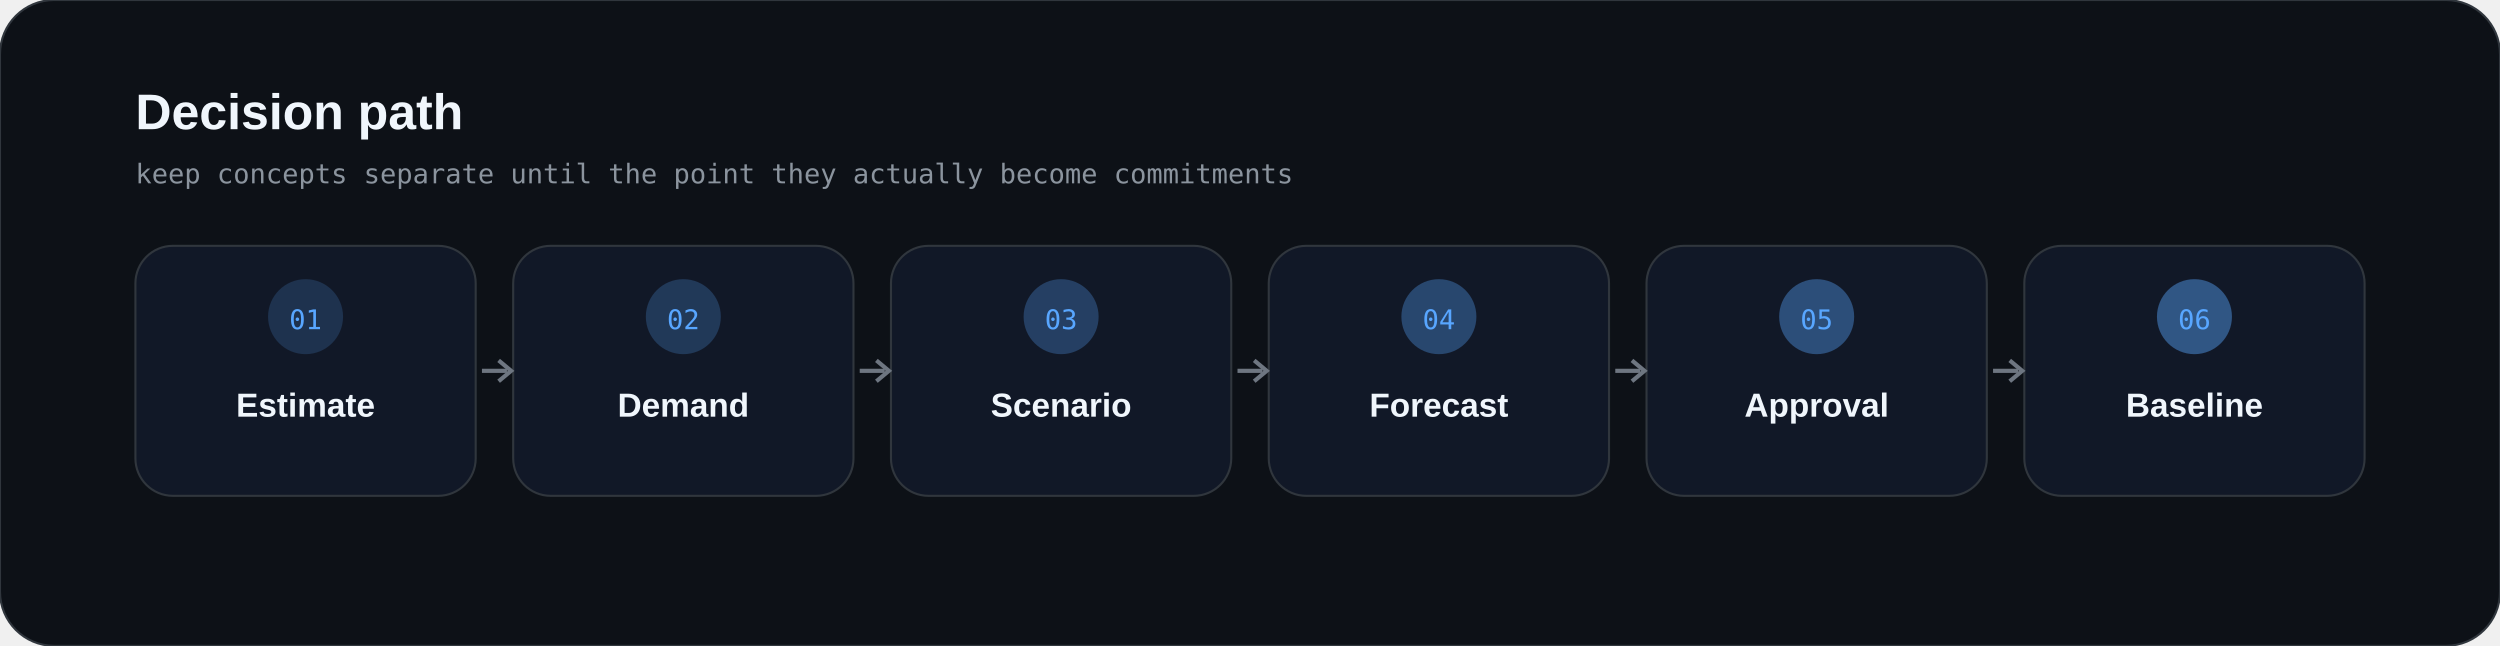
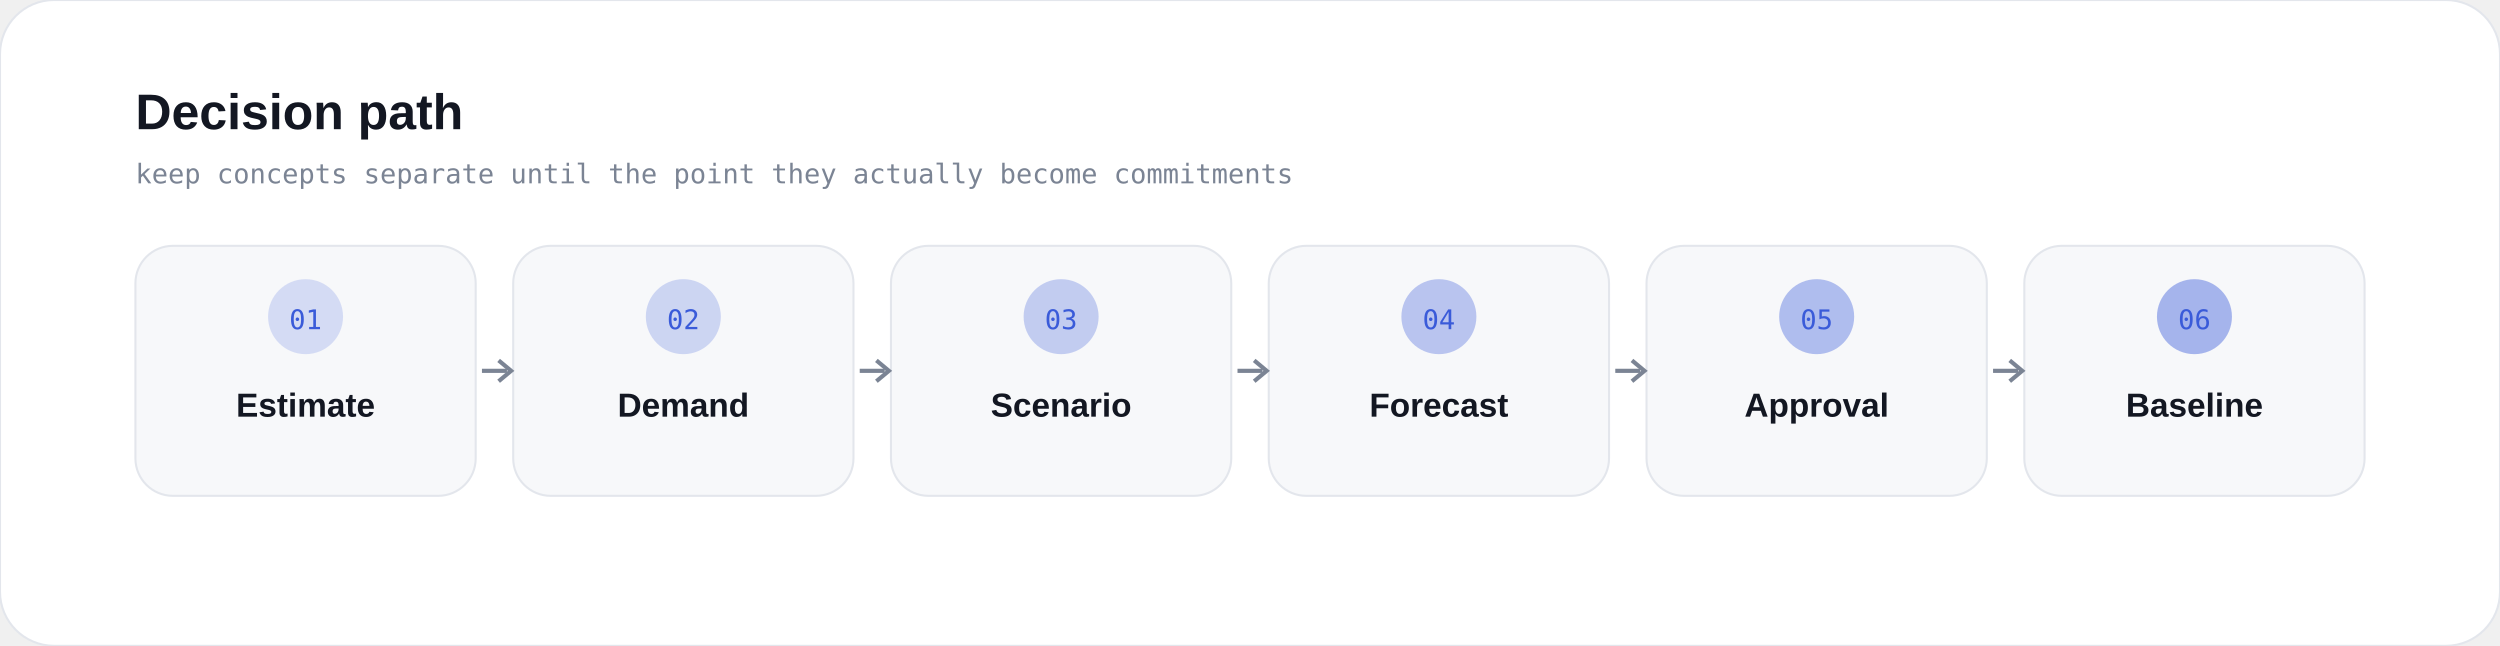
<svg xmlns="http://www.w3.org/2000/svg" width="1200" height="310" viewBox="0 0 1200 310">
-   <rect width="1200" height="310" rx="26" fill="#0d1117" stroke="#30363d" />
-   <text x="65" y="62" fill="#f0f6fc" font-family="Arial" font-size="24" font-weight="700">Decision path</text>
-   <text x="65" y="88" fill="#8b949e" font-family="monospace" font-size="13">keep concepts separate until the point they actually become commitments</text>
+   <rect width="1200" height="310" rx="26" fill="#ffffff" stroke="#e3e6ec" />
+   <text x="65" y="62" fill="#131722" font-family="Arial" font-size="24" font-weight="700">Decision path</text>
+   <text x="65" y="88" fill="#7b8494" font-family="monospace" font-size="13">keep concepts separate until the point they actually become commitments</text>
  <g transform="translate(65 118)">
-     <rect width="163.333" height="120" rx="18" fill="#111827" stroke="#30363d" />
-     <circle cx="81.667" cy="34" r="18" fill="#58a6ff" opacity="0.18" />
-     <text x="81.667" y="40" text-anchor="middle" fill="#58a6ff" font-family="monospace" font-size="13">01</text>
-     <text x="81.667" y="82" text-anchor="middle" fill="#f0f6fc" font-family="Arial" font-size="16" font-weight="700">Estimate</text>
+     <rect width="163.333" height="120" rx="18" fill="#f7f8fa" stroke="#e3e6ec" />
+     <circle cx="81.667" cy="34" r="18" fill="#3a5bd9" opacity="0.18" />
+     <text x="81.667" y="40" text-anchor="middle" fill="#3a5bd9" font-family="monospace" font-size="13">01</text>
+     <text x="81.667" y="82" text-anchor="middle" fill="#131722" font-family="Arial" font-size="16" font-weight="700">Estimate</text>
  </g>
  <g transform="translate(246.3333 118)">
-     <rect width="163.333" height="120" rx="18" fill="#111827" stroke="#30363d" />
-     <circle cx="81.667" cy="34" r="18" fill="#58a6ff" opacity="0.23" />
-     <text x="81.667" y="40" text-anchor="middle" fill="#58a6ff" font-family="monospace" font-size="13">02</text>
-     <text x="81.667" y="82" text-anchor="middle" fill="#f0f6fc" font-family="Arial" font-size="16" font-weight="700">Demand</text>
+     <rect width="163.333" height="120" rx="18" fill="#f7f8fa" stroke="#e3e6ec" />
+     <circle cx="81.667" cy="34" r="18" fill="#3a5bd9" opacity="0.23" />
+     <text x="81.667" y="40" text-anchor="middle" fill="#3a5bd9" font-family="monospace" font-size="13">02</text>
+     <text x="81.667" y="82" text-anchor="middle" fill="#131722" font-family="Arial" font-size="16" font-weight="700">Demand</text>
  </g>
  <g transform="translate(427.6667 118)">
-     <rect width="163.333" height="120" rx="18" fill="#111827" stroke="#30363d" />
-     <circle cx="81.667" cy="34" r="18" fill="#58a6ff" opacity="0.28" />
-     <text x="81.667" y="40" text-anchor="middle" fill="#58a6ff" font-family="monospace" font-size="13">03</text>
-     <text x="81.667" y="82" text-anchor="middle" fill="#f0f6fc" font-family="Arial" font-size="16" font-weight="700">Scenario</text>
+     <rect width="163.333" height="120" rx="18" fill="#f7f8fa" stroke="#e3e6ec" />
+     <circle cx="81.667" cy="34" r="18" fill="#3a5bd9" opacity="0.28" />
+     <text x="81.667" y="40" text-anchor="middle" fill="#3a5bd9" font-family="monospace" font-size="13">03</text>
+     <text x="81.667" y="82" text-anchor="middle" fill="#131722" font-family="Arial" font-size="16" font-weight="700">Scenario</text>
  </g>
  <g transform="translate(609 118)">
-     <rect width="163.333" height="120" rx="18" fill="#111827" stroke="#30363d" />
-     <circle cx="81.667" cy="34" r="18" fill="#58a6ff" opacity="0.33" />
-     <text x="81.667" y="40" text-anchor="middle" fill="#58a6ff" font-family="monospace" font-size="13">04</text>
-     <text x="81.667" y="82" text-anchor="middle" fill="#f0f6fc" font-family="Arial" font-size="16" font-weight="700">Forecast</text>
+     <rect width="163.333" height="120" rx="18" fill="#f7f8fa" stroke="#e3e6ec" />
+     <circle cx="81.667" cy="34" r="18" fill="#3a5bd9" opacity="0.33" />
+     <text x="81.667" y="40" text-anchor="middle" fill="#3a5bd9" font-family="monospace" font-size="13">04</text>
+     <text x="81.667" y="82" text-anchor="middle" fill="#131722" font-family="Arial" font-size="16" font-weight="700">Forecast</text>
  </g>
  <g transform="translate(790.3333 118)">
-     <rect width="163.333" height="120" rx="18" fill="#111827" stroke="#30363d" />
-     <circle cx="81.667" cy="34" r="18" fill="#58a6ff" opacity="0.38" />
-     <text x="81.667" y="40" text-anchor="middle" fill="#58a6ff" font-family="monospace" font-size="13">05</text>
-     <text x="81.667" y="82" text-anchor="middle" fill="#f0f6fc" font-family="Arial" font-size="16" font-weight="700">Approval</text>
+     <rect width="163.333" height="120" rx="18" fill="#f7f8fa" stroke="#e3e6ec" />
+     <circle cx="81.667" cy="34" r="18" fill="#3a5bd9" opacity="0.38" />
+     <text x="81.667" y="40" text-anchor="middle" fill="#3a5bd9" font-family="monospace" font-size="13">05</text>
+     <text x="81.667" y="82" text-anchor="middle" fill="#131722" font-family="Arial" font-size="16" font-weight="700">Approval</text>
  </g>
  <g transform="translate(971.6667 118)">
-     <rect width="163.333" height="120" rx="18" fill="#111827" stroke="#30363d" />
-     <circle cx="81.667" cy="34" r="18" fill="#58a6ff" opacity="0.43" />
-     <text x="81.667" y="40" text-anchor="middle" fill="#58a6ff" font-family="monospace" font-size="13">06</text>
-     <text x="81.667" y="82" text-anchor="middle" fill="#f0f6fc" font-family="Arial" font-size="16" font-weight="700">Baseline</text>
+     <rect width="163.333" height="120" rx="18" fill="#f7f8fa" stroke="#e3e6ec" />
+     <circle cx="81.667" cy="34" r="18" fill="#3a5bd9" opacity="0.43" />
+     <text x="81.667" y="40" text-anchor="middle" fill="#3a5bd9" font-family="monospace" font-size="13">06</text>
+     <text x="81.667" y="82" text-anchor="middle" fill="#131722" font-family="Arial" font-size="16" font-weight="700">Baseline</text>
  </g>
-   <path d="M231.333 178h12" stroke="#6e7681" stroke-width="2" />
-   <path d="M239.333 173l6 5-6 5" fill="none" stroke="#6e7681" stroke-width="2" />
-   <path d="M412.667 178h12" stroke="#6e7681" stroke-width="2" />
-   <path d="M420.667 173l6 5-6 5" fill="none" stroke="#6e7681" stroke-width="2" />
-   <path d="M594 178h12" stroke="#6e7681" stroke-width="2" />
-   <path d="M602 173l6 5-6 5" fill="none" stroke="#6e7681" stroke-width="2" />
-   <path d="M775.333 178h12" stroke="#6e7681" stroke-width="2" />
-   <path d="M783.333 173l6 5-6 5" fill="none" stroke="#6e7681" stroke-width="2" />
-   <path d="M956.667 178h12" stroke="#6e7681" stroke-width="2" />
-   <path d="M964.667 173l6 5-6 5" fill="none" stroke="#6e7681" stroke-width="2" />
+   <path d="M231.333 178h12" stroke="#7b8494" stroke-width="2" />
+   <path d="M239.333 173l6 5-6 5" fill="none" stroke="#7b8494" stroke-width="2" />
+   <path d="M412.667 178h12" stroke="#7b8494" stroke-width="2" />
+   <path d="M420.667 173l6 5-6 5" fill="none" stroke="#7b8494" stroke-width="2" />
+   <path d="M594 178h12" stroke="#7b8494" stroke-width="2" />
+   <path d="M602 173l6 5-6 5" fill="none" stroke="#7b8494" stroke-width="2" />
+   <path d="M775.333 178h12" stroke="#7b8494" stroke-width="2" />
+   <path d="M783.333 173l6 5-6 5" fill="none" stroke="#7b8494" stroke-width="2" />
+   <path d="M956.667 178h12" stroke="#7b8494" stroke-width="2" />
+   <path d="M964.667 173l6 5-6 5" fill="none" stroke="#7b8494" stroke-width="2" />
</svg>
